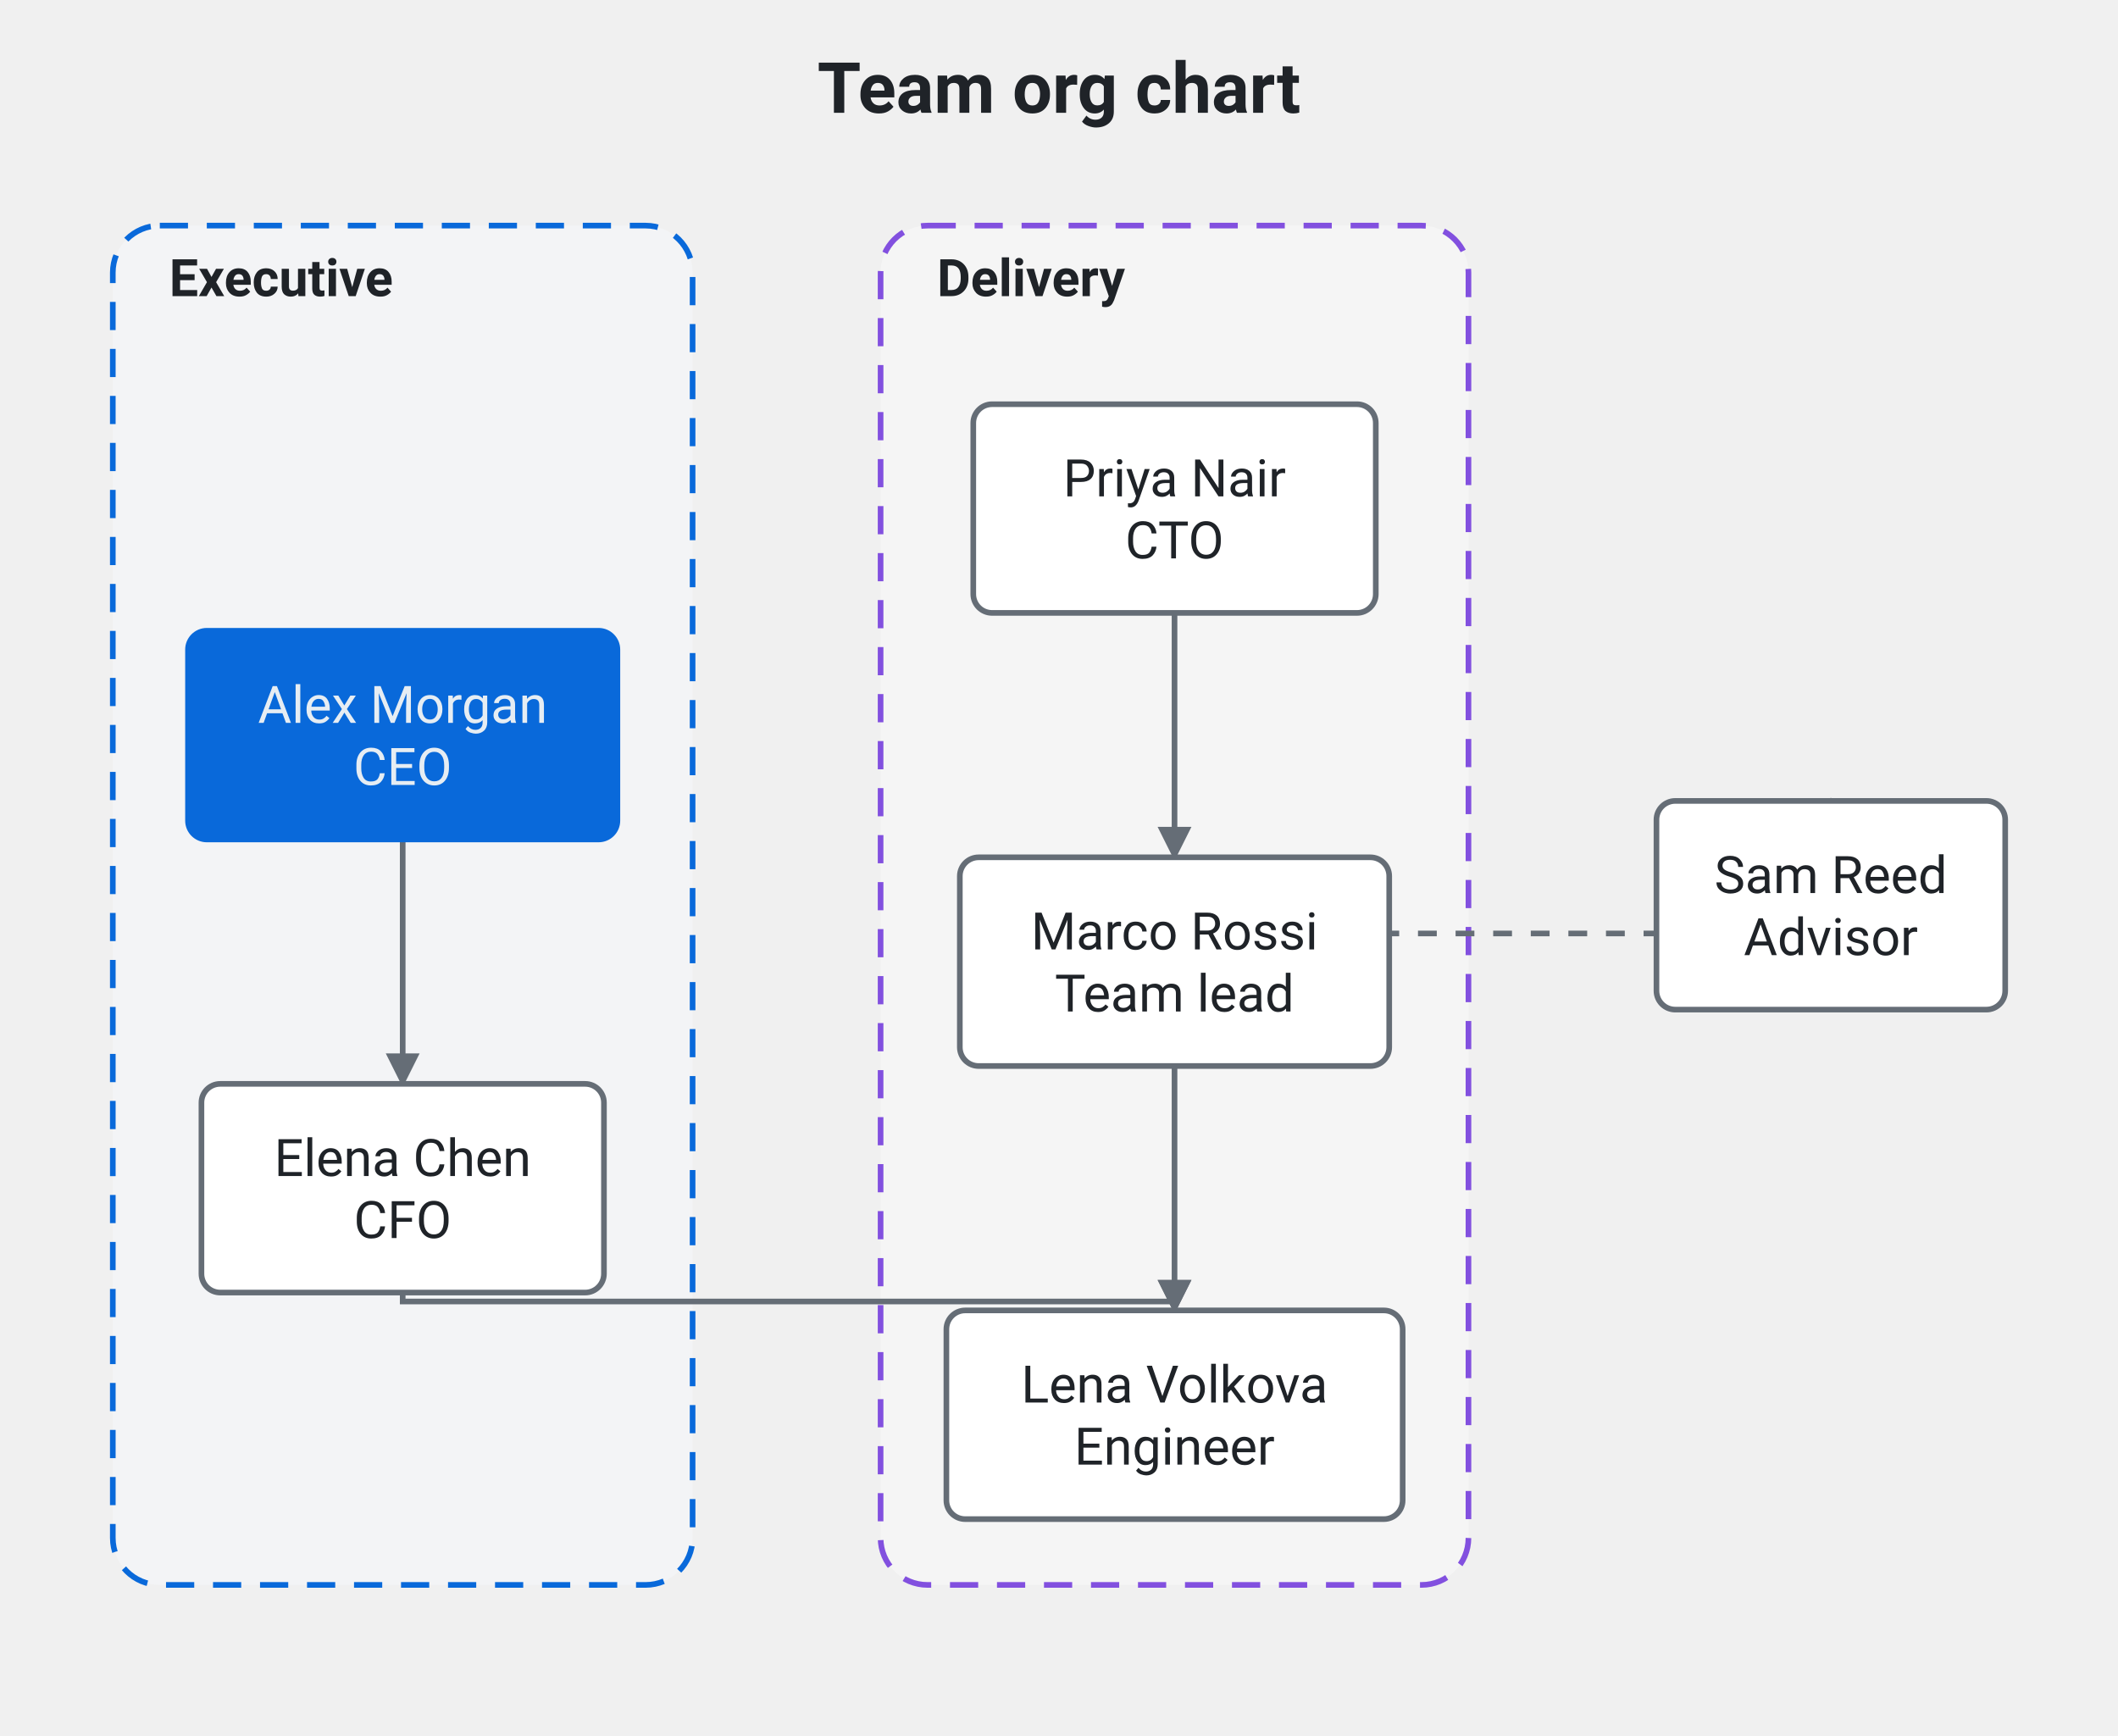
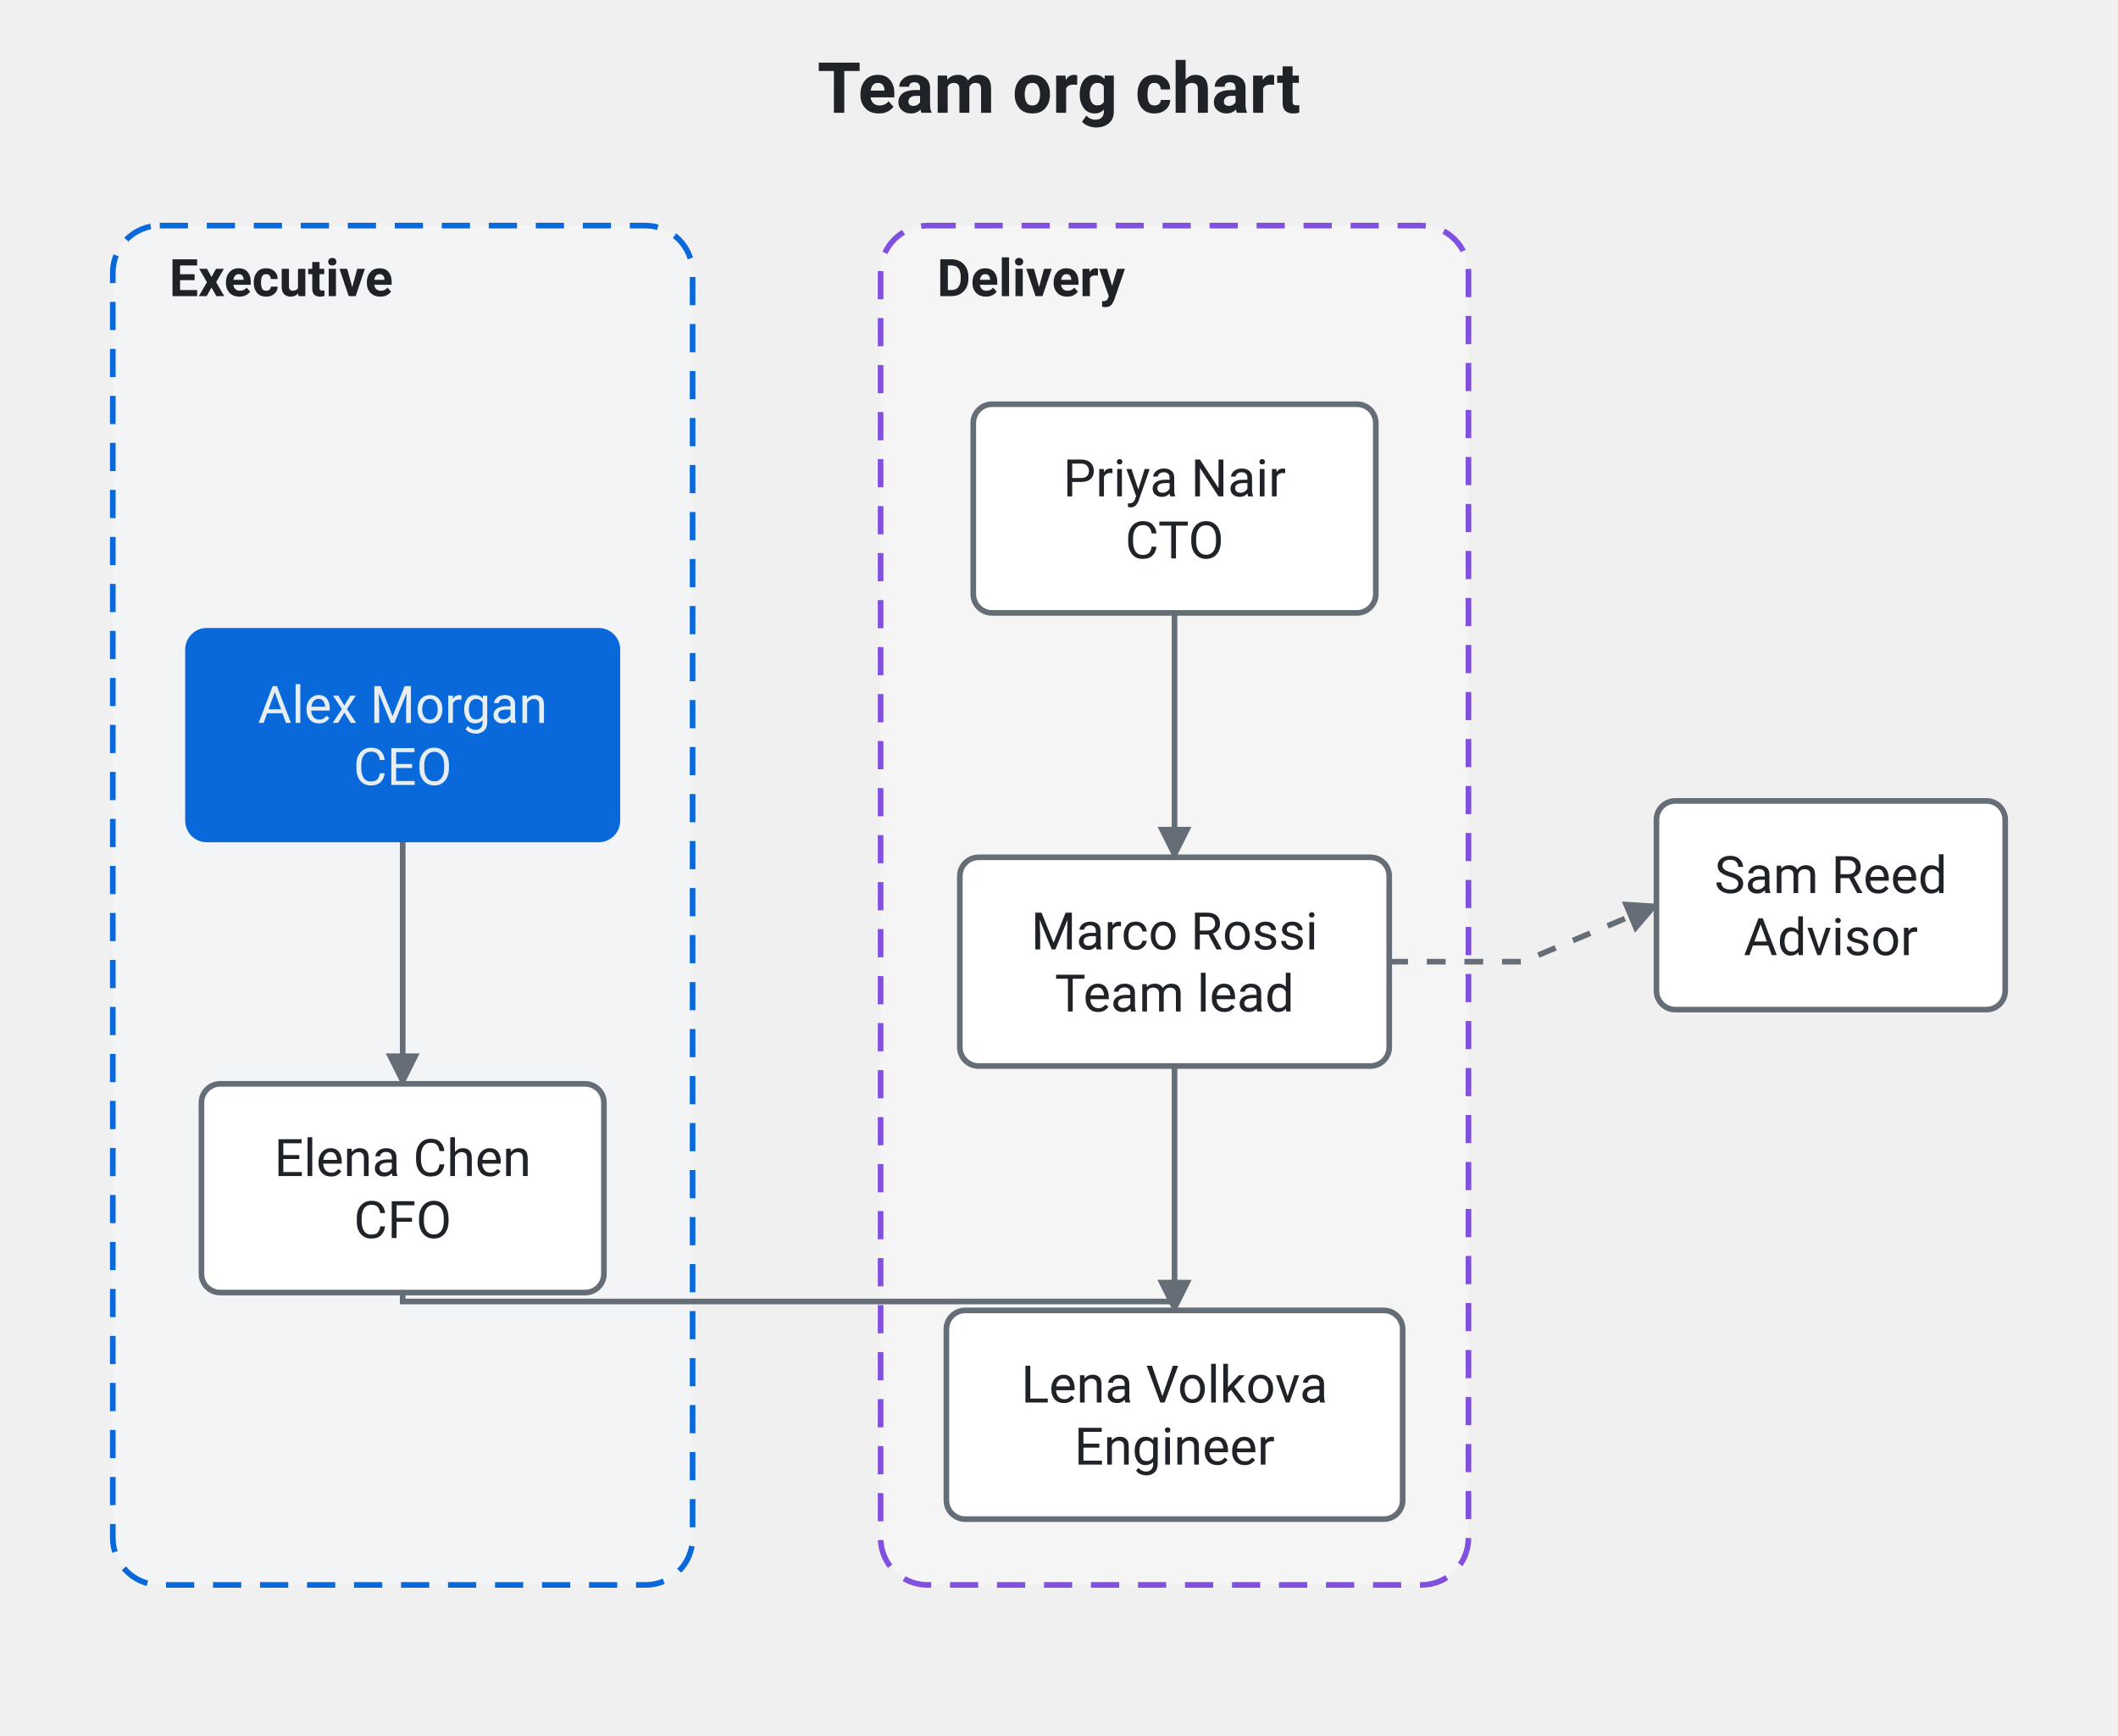
<svg xmlns="http://www.w3.org/2000/svg" viewBox="0 0 450.64 369.2" width="450.64" height="369.2" role="img" font-family="system-ui, -apple-system, &quot;Segoe UI&quot;, Roboto, sans-serif">
  <text x="225.32" y="24" fill="#1f2328" font-size="15" text-anchor="middle" font-weight="600">Team org chart</text>
  <defs>
    <marker id="ext-org-arrow" viewBox="0 0 10 10" refX="9" refY="5" markerWidth="6" markerHeight="6" orient="auto-start-reverse">
      <path d="M 0 0 L 10 5 L 0 10 z" fill="#656d76" />
    </marker>
  </defs>
  <rect x="24" y="48" width="123.36" height="289.2" rx="10" ry="10" fill="#f6f8fa" fill-opacity="0.55" stroke="#0969da" stroke-width="1.2" stroke-dasharray="6 4" data-team="orgchart" data-team-id="exec" />
  <text x="36" y="63" fill="#1f2328" font-size="11" text-anchor="start" font-weight="600" data-team-label="1">Executive</text>
  <rect x="187.36" y="48" width="125.08" height="289.2" rx="10" ry="10" fill="#ffffff" fill-opacity="0.35" stroke="#8250df" stroke-width="1.2" stroke-dasharray="6 4" data-team="orgchart" data-team-id="delivery" />
  <text x="199.36" y="63" fill="#1f2328" font-size="11" text-anchor="start" font-weight="600" data-team-label="1">Delivery</text>
  <path d="M 85.68 178.6 L 85.68 204.6 L 85.68 204.6 L 85.68 230.6" fill="none" stroke="#656d76" stroke-width="1.2" marker-end="url(#ext-org-arrow)" />
  <path d="M 249.9 130.4 L 249.9 156.4 L 249.9 156.4 L 249.9 182.4" fill="none" stroke="#656d76" stroke-width="1.2" marker-end="url(#ext-org-arrow)" />
  <path d="M 249.9 226.8 L 249.9 252.8 L 249.9 252.8 L 249.9 278.8" fill="none" stroke="#656d76" stroke-width="1.2" marker-end="url(#ext-org-arrow)" />
  <path d="M 85.68 275 L 85.68 276.9 L 249.9 276.9 L 249.9 278.8" fill="none" stroke="#656d76" stroke-width="1.2" marker-end="url(#ext-org-arrow)" data-cross-team="1" />
-   <path d="M 249.9 226.8 L 249.9 198.6 L 389.54 198.6 L 389.54 170.4" fill="none" stroke="#656d76" stroke-width="1.2" marker-end="url(#ext-org-arrow)" data-cross-team="1" stroke-dasharray="4 4" />
+   <path d="M 295.58 204.6 L 324.01 204.6 L 324.01 204.6 L 352.44 192.6" fill="none" stroke="#656d76" stroke-width="1.2" marker-end="url(#ext-org-arrow)" data-cross-team="1" stroke-dasharray="4 4" />
  <rect x="40" y="134.2" width="91.36" height="44.4" fill="#0969da" stroke="#0969da" stroke-width="1.2" rx="4" />
  <text x="85.68" y="153.8" fill="#e6edf3" font-size="11" text-anchor="middle">Alex Morgan</text>
  <text x="85.68" y="167" fill="#e6edf3" font-size="11" text-anchor="middle">CEO</text>
  <rect x="42.86" y="230.6" width="85.64" height="44.4" fill="#ffffff" stroke="#656d76" stroke-width="1.2" rx="4" />
  <text x="85.68" y="250.2" fill="#1f2328" font-size="11" text-anchor="middle">Elena Chen</text>
  <text x="85.68" y="263.4" fill="#1f2328" font-size="11" text-anchor="middle">CFO</text>
  <rect x="207.08" y="86" width="85.64" height="44.4" fill="#ffffff" stroke="#656d76" stroke-width="1.2" rx="4" />
  <text x="249.9" y="105.6" fill="#1f2328" font-size="11" text-anchor="middle">Priya Nair</text>
  <text x="249.9" y="118.8" fill="#1f2328" font-size="11" text-anchor="middle">CTO</text>
  <rect x="204.22" y="182.4" width="91.36" height="44.4" fill="#ffffff" stroke="#656d76" stroke-width="1.2" rx="4" />
  <text x="249.9" y="202" fill="#1f2328" font-size="11" text-anchor="middle">Marco Rossi</text>
  <text x="249.9" y="215.2" fill="#1f2328" font-size="11" text-anchor="middle">Team lead</text>
  <rect x="201.36" y="278.8" width="97.08" height="44.4" fill="#ffffff" stroke="#656d76" stroke-width="1.2" rx="4" />
  <text x="249.9" y="298.4" fill="#1f2328" font-size="11" text-anchor="middle">Lena Volkova</text>
  <text x="249.9" y="311.6" fill="#1f2328" font-size="11" text-anchor="middle">Engineer</text>
  <rect x="352.44" y="170.4" width="74.2" height="44.4" fill="#ffffff" stroke="#656d76" stroke-width="1.2" rx="4" />
  <text x="389.54" y="190" fill="#1f2328" font-size="11" text-anchor="middle">Sam Reed</text>
  <text x="389.54" y="203.2" fill="#1f2328" font-size="11" text-anchor="middle">Advisor</text>
</svg>
